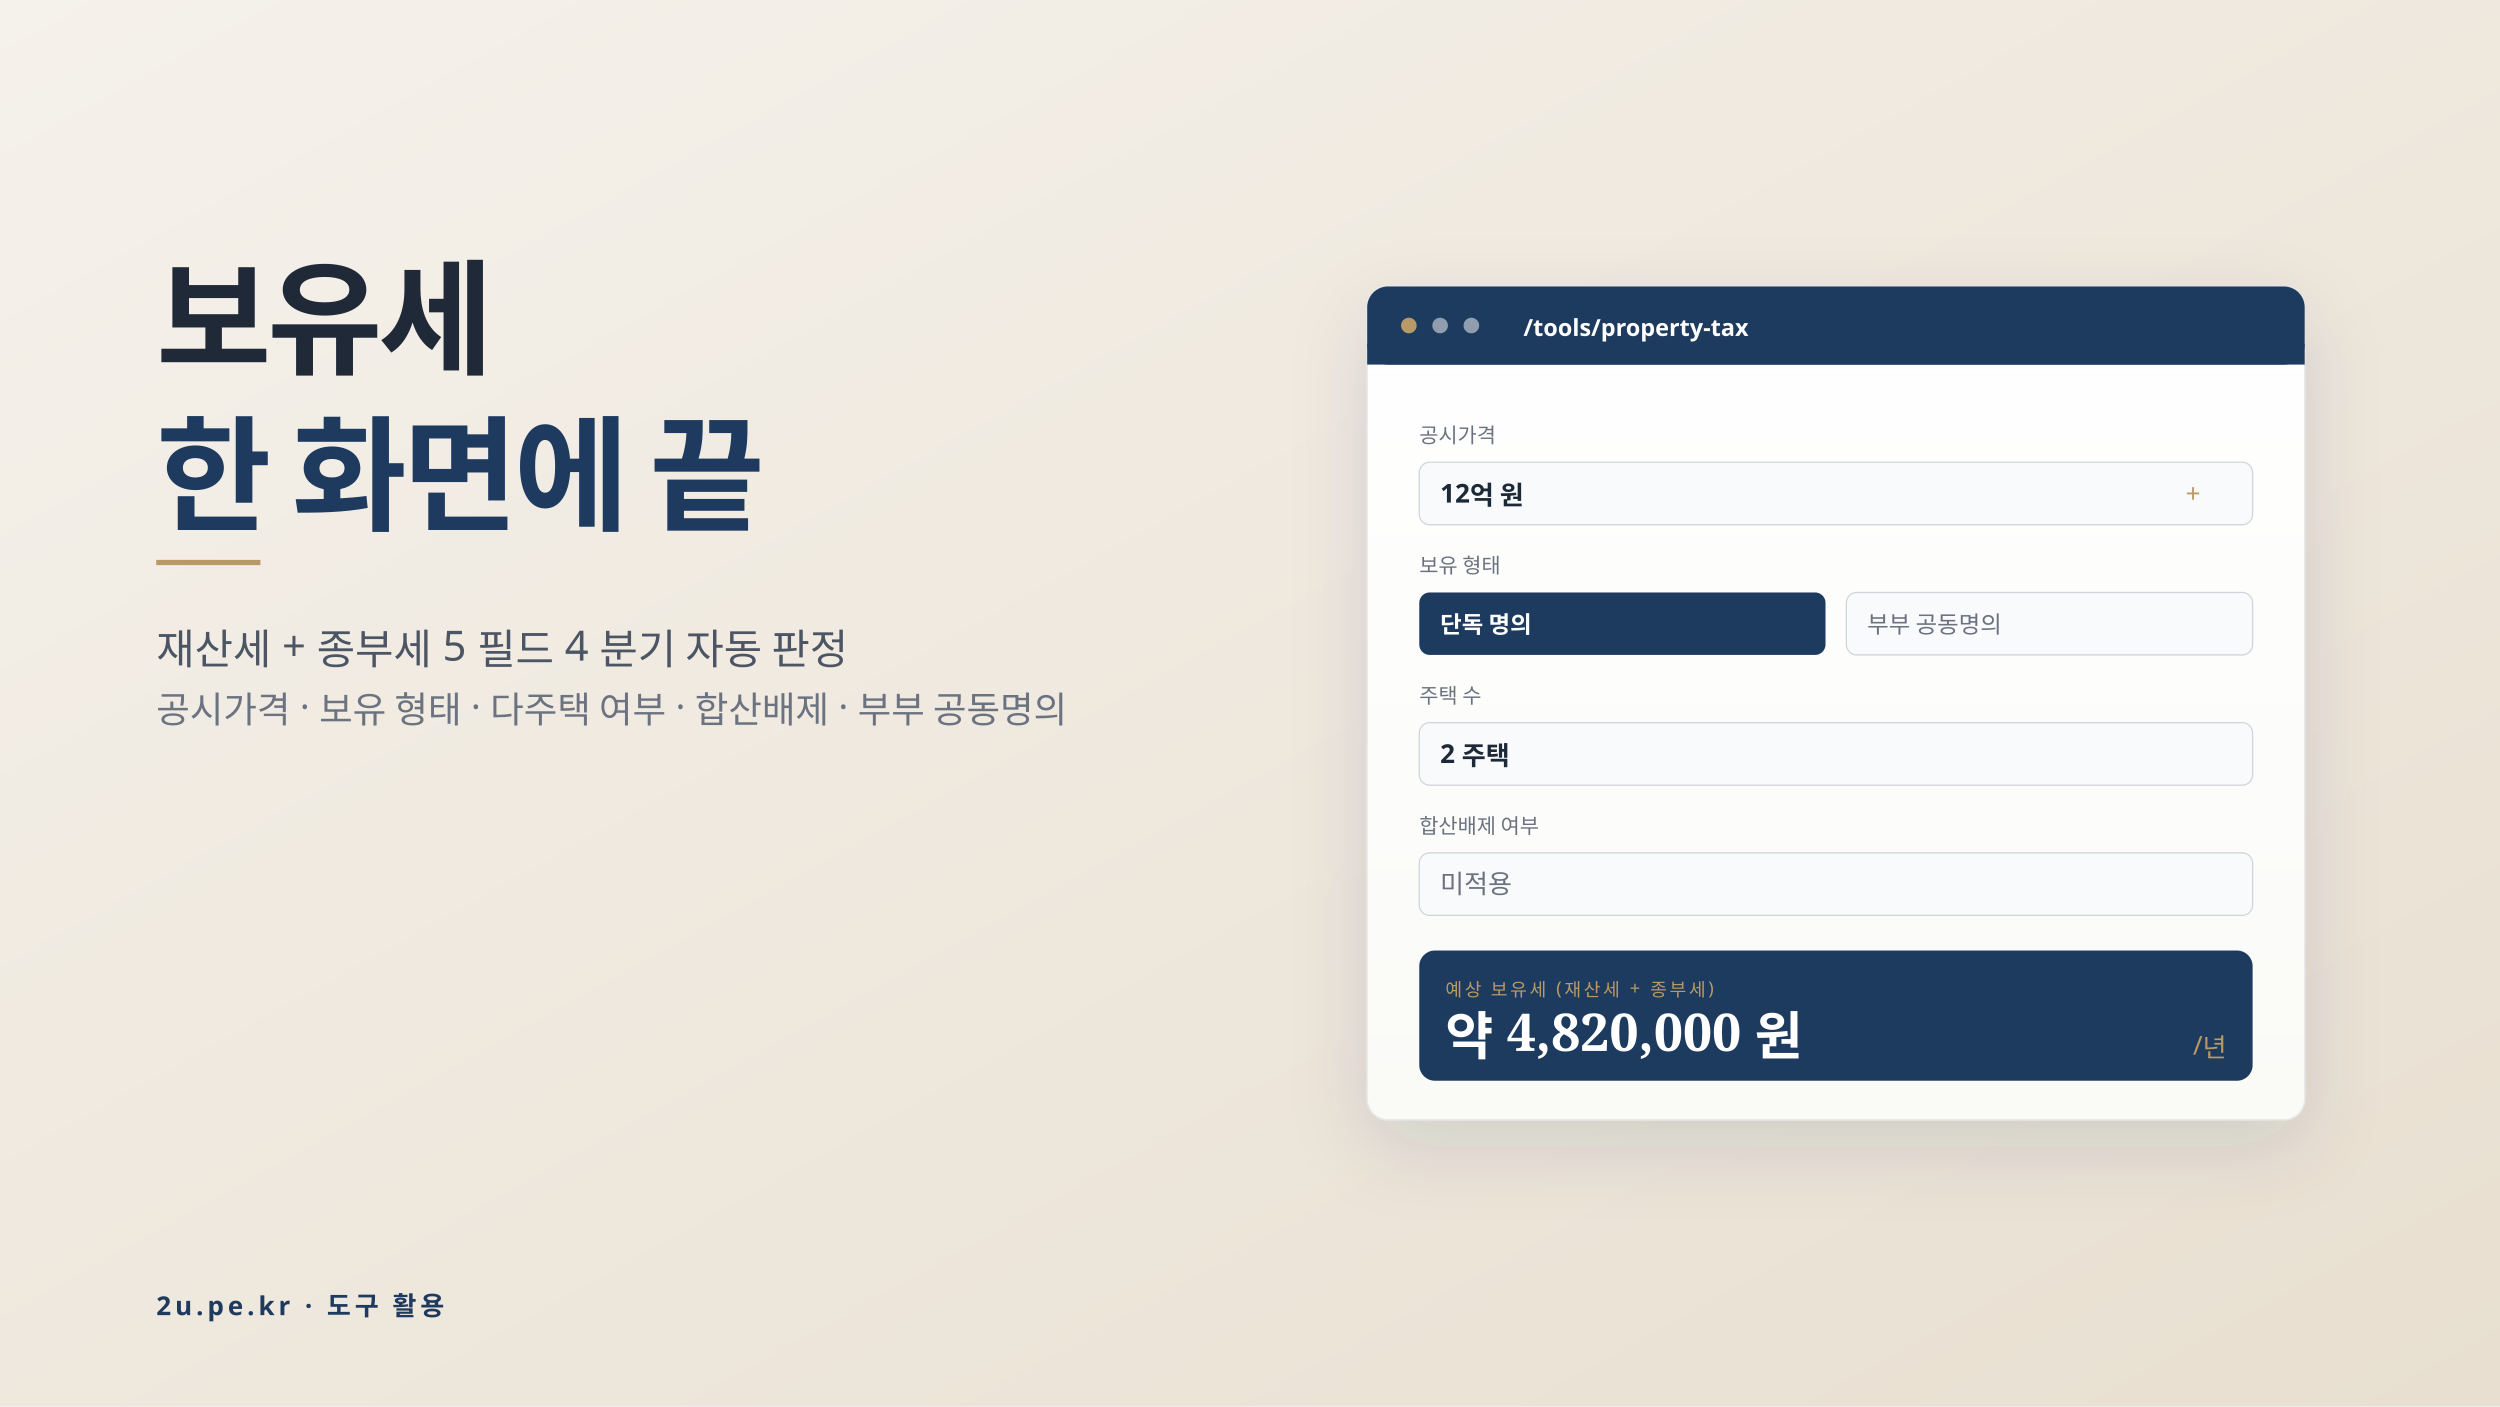
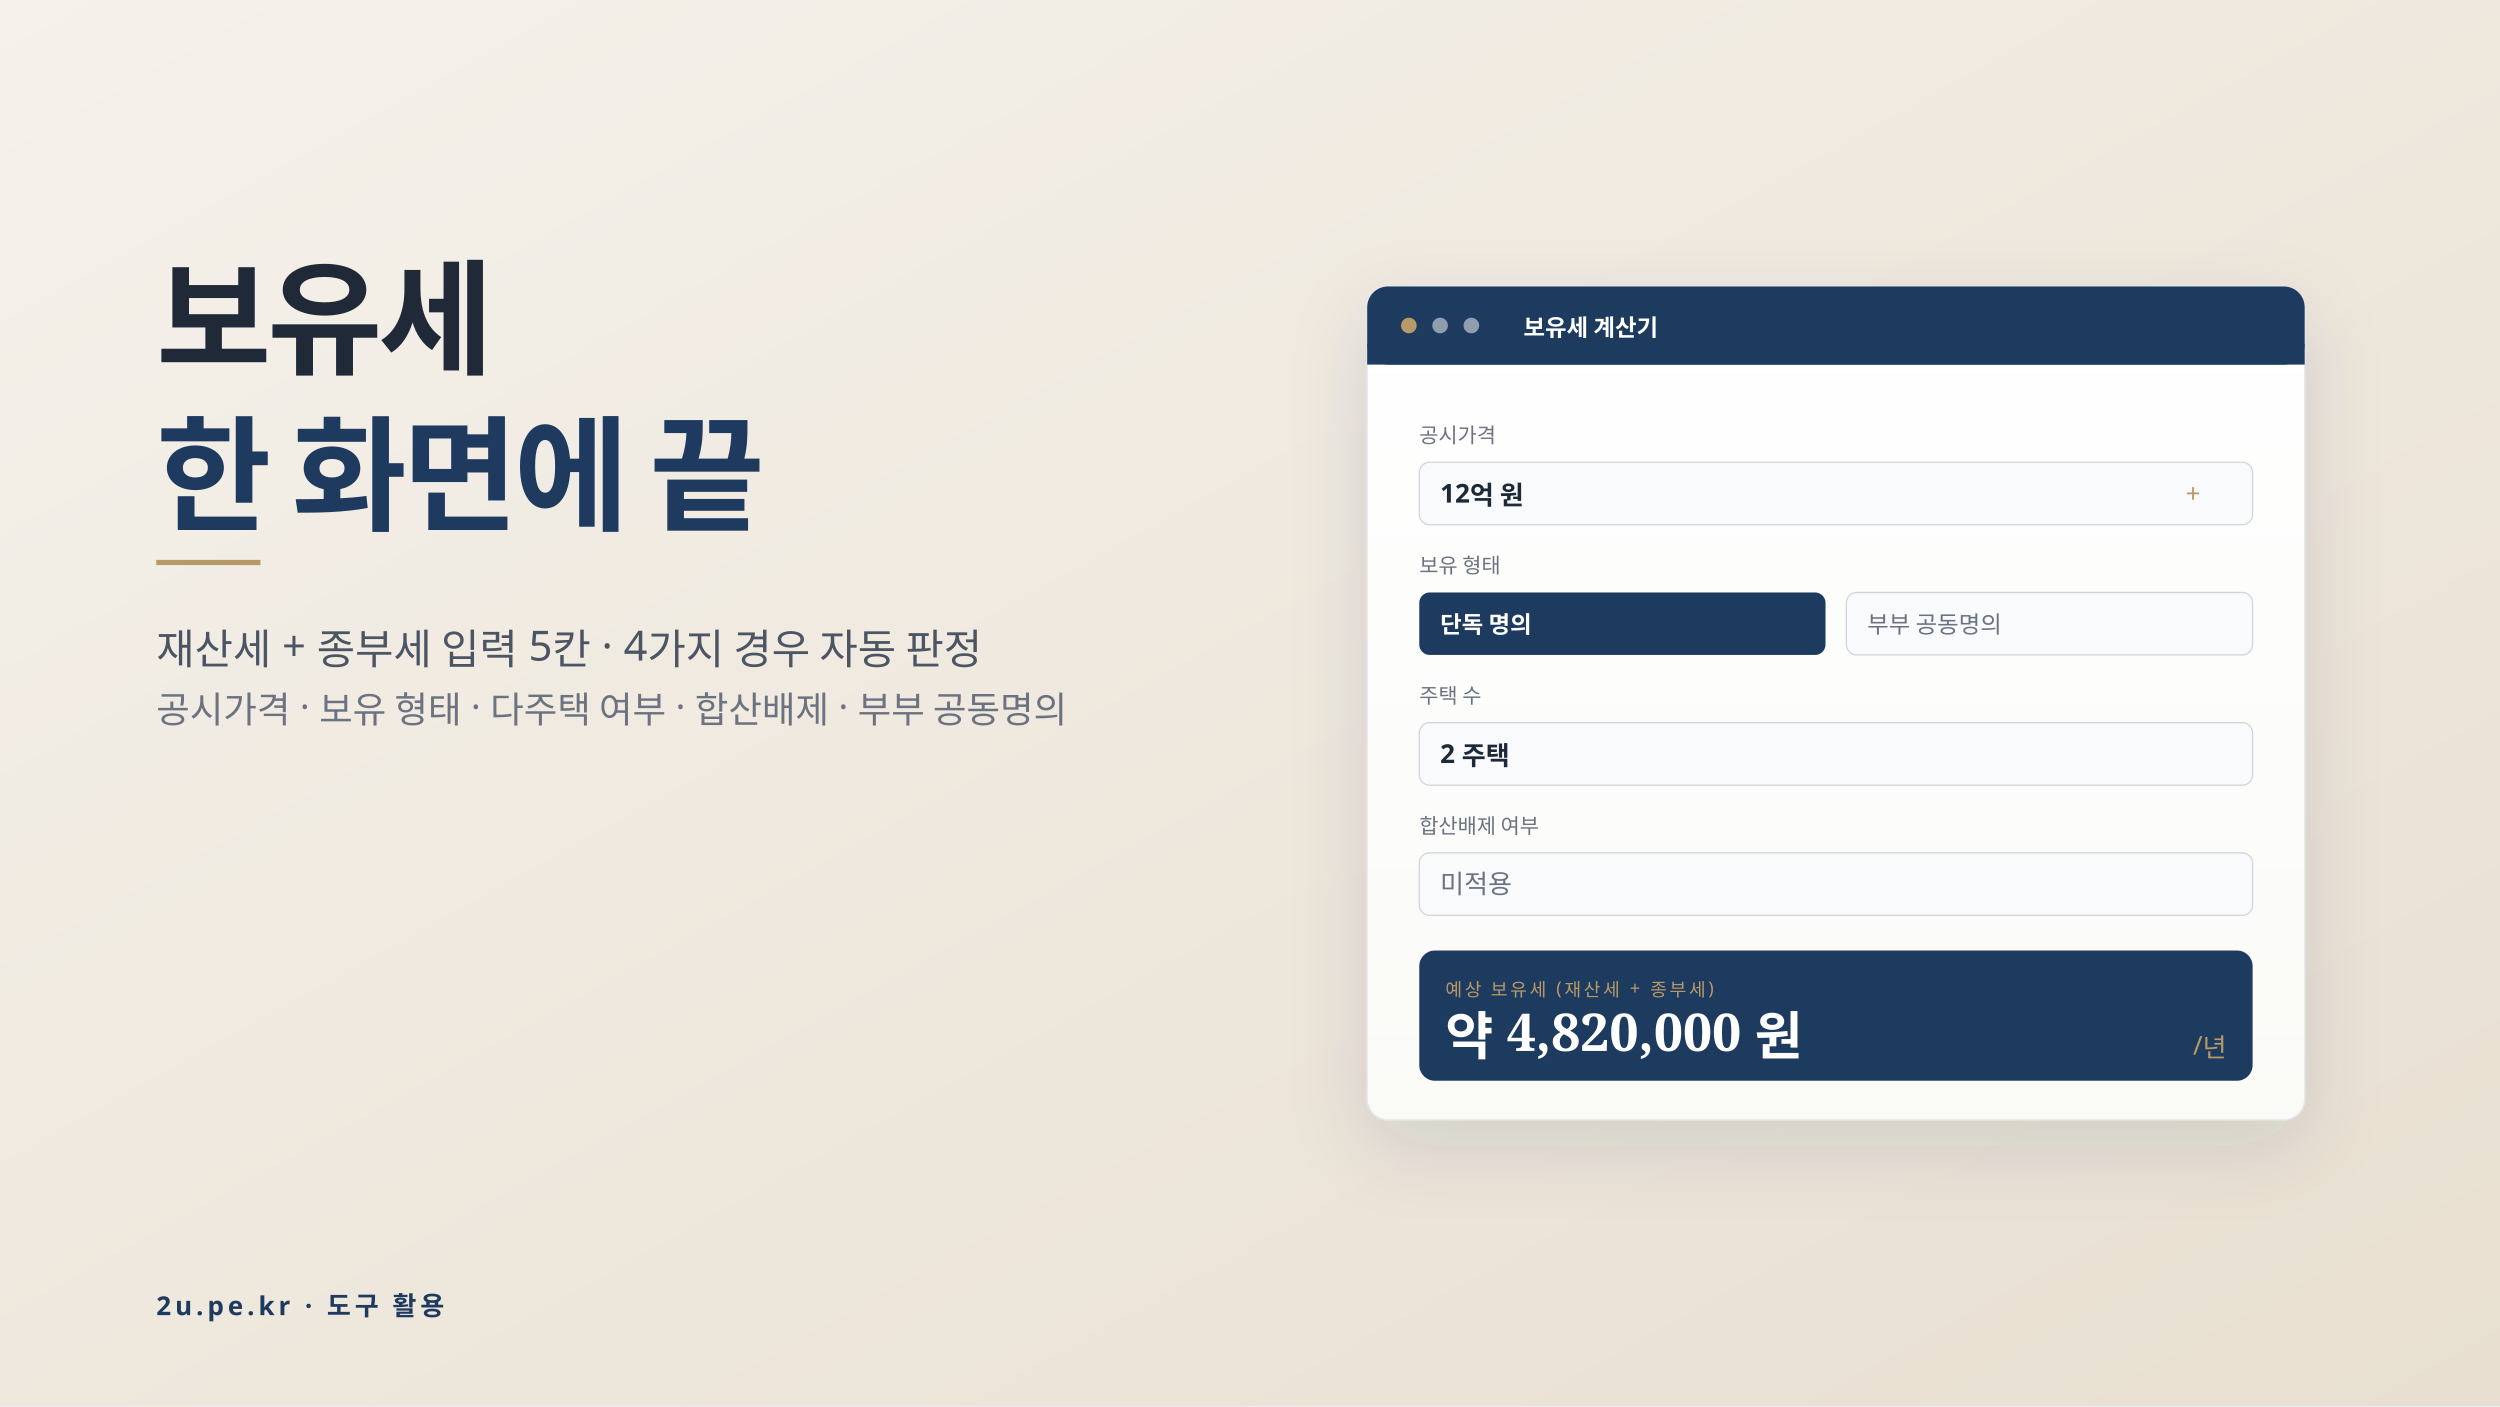
- <svg xmlns="http://www.w3.org/2000/svg" viewBox="0 0 1920 1080" width="1920" height="1080" role="img" aria-label="보유세 계산기 사용법 — 재산세 + 종부세 5 필드 4 분기 자동 판정">
+ <svg xmlns="http://www.w3.org/2000/svg" viewBox="0 0 1920 1080" width="1920" height="1080" role="img" aria-label="보유세 계산기 사용법 — 재산세 + 종부세, 입력 5칸 · 4가지 경우 자동 판정">
  <defs>
    <linearGradient id="bg" x1="0" y1="0" x2="1" y2="1">
      <stop offset="0%" stop-color="#F5F1EB" />
      <stop offset="100%" stop-color="#E8DFD0" />
    </linearGradient>
    <linearGradient id="card" x1="0" y1="0" x2="0" y2="1">
      <stop offset="0%" stop-color="#FFFFFF" />
      <stop offset="100%" stop-color="#FAFAF7" />
    </linearGradient>
    <filter id="shadow" x="-20%" y="-20%" width="140%" height="140%">
      <feDropShadow dx="0" dy="20" stdDeviation="30" flood-color="#1E3A5F" flood-opacity="0.12" />
    </filter>
  </defs>
  <rect width="1920" height="1080" fill="url(#bg)" />
  <text x="120" y="280" font-family="'Noto Serif KR', serif" font-size="96" font-weight="700" fill="#1F2937" letter-spacing="-3">
    보유세
  </text>
  <text x="120" y="400" font-family="'Noto Serif KR', serif" font-size="96" font-weight="700" fill="#1E3A5F" letter-spacing="-3">
    한 화면에 끝
  </text>
  <rect x="120" y="430" width="80" height="4" fill="#B89968" />
  <text x="120" y="510" font-family="'Pretendard', sans-serif" font-size="32" font-weight="400" fill="#4B5563">
-     재산세 + 종부세 5 필드 4 분기 자동 판정
+     재산세 + 종부세 입력 5칸 · 4가지 경우 자동 판정
  </text>
  <text x="120" y="555" font-family="'Pretendard', sans-serif" font-size="28" font-weight="300" fill="#6B7280">
    공시가격 · 보유 형태 · 다주택 여부 · 합산배제 · 부부 공동명의
  </text>
  <g transform="translate(1050, 220)" filter="url(#shadow)">
    <rect x="0" y="0" width="720" height="640" rx="16" fill="url(#card)" stroke="#E5E7EB" stroke-width="1" />
    <rect x="0" y="0" width="720" height="60" rx="16" fill="#1E3A5F" />
    <rect x="0" y="44" width="720" height="16" fill="#1E3A5F" />
    <circle cx="32" cy="30" r="6" fill="#B89968" />
    <circle cx="56" cy="30" r="6" fill="#FFFFFF" opacity="0.5" />
    <circle cx="80" cy="30" r="6" fill="#FFFFFF" opacity="0.5" />
    <text x="120" y="38" font-family="'Pretendard', sans-serif" font-size="18" font-weight="600" fill="#FFFFFF">
-       /tools/property-tax
+       보유세 계산기
    </text>
    <g font-family="'Pretendard', sans-serif" fill="#1F2937">
      <text x="40" y="120" font-size="16" font-weight="500" fill="#6B7280">공시가격</text>
      <rect x="40" y="135" width="640" height="48" rx="8" fill="#F9FAFB" stroke="#D1D5DB" />
      <text x="56" y="166" font-size="20" font-weight="600">12억 원</text>
      <text x="640" y="166" font-size="20" fill="#B89968" text-anchor="end">+</text>
      <text x="40" y="220" font-size="16" font-weight="500" fill="#6B7280">보유 형태</text>
      <rect x="40" y="235" width="312" height="48" rx="8" fill="#1E3A5F" />
      <text x="56" y="266" font-size="18" font-weight="600" fill="#FFFFFF">단독 명의</text>
      <rect x="368" y="235" width="312" height="48" rx="8" fill="#F9FAFB" stroke="#D1D5DB" />
      <text x="384" y="266" font-size="18" fill="#6B7280">부부 공동명의</text>
      <text x="40" y="320" font-size="16" font-weight="500" fill="#6B7280">주택 수</text>
      <rect x="40" y="335" width="640" height="48" rx="8" fill="#F9FAFB" stroke="#D1D5DB" />
      <text x="56" y="366" font-size="20" font-weight="600">2 주택</text>
      <text x="40" y="420" font-size="16" font-weight="500" fill="#6B7280">합산배제 여부</text>
      <rect x="40" y="435" width="640" height="48" rx="8" fill="#F9FAFB" stroke="#D1D5DB" />
      <text x="56" y="466" font-size="20" fill="#6B7280">미적용</text>
    </g>
    <rect x="40" y="510" width="640" height="100" rx="12" fill="#1E3A5F" />
    <text x="60" y="545" font-family="'Pretendard', sans-serif" font-size="14" font-weight="500" fill="#B89968" letter-spacing="2">
      예상 보유세 (재산세 + 종부세)
    </text>
    <text x="60" y="590" font-family="'Noto Serif KR', serif" font-size="40" font-weight="700" fill="#FFFFFF">
      약 4,820,000 원
    </text>
    <text x="660" y="590" font-family="'Pretendard', sans-serif" font-size="20" fill="#B89968" text-anchor="end">/년</text>
  </g>
  <text x="120" y="1010" font-family="'Pretendard', sans-serif" font-size="20" font-weight="600" fill="#1E3A5F" letter-spacing="3">
    2u.pe.kr · 도구 활용
  </text>
</svg>
